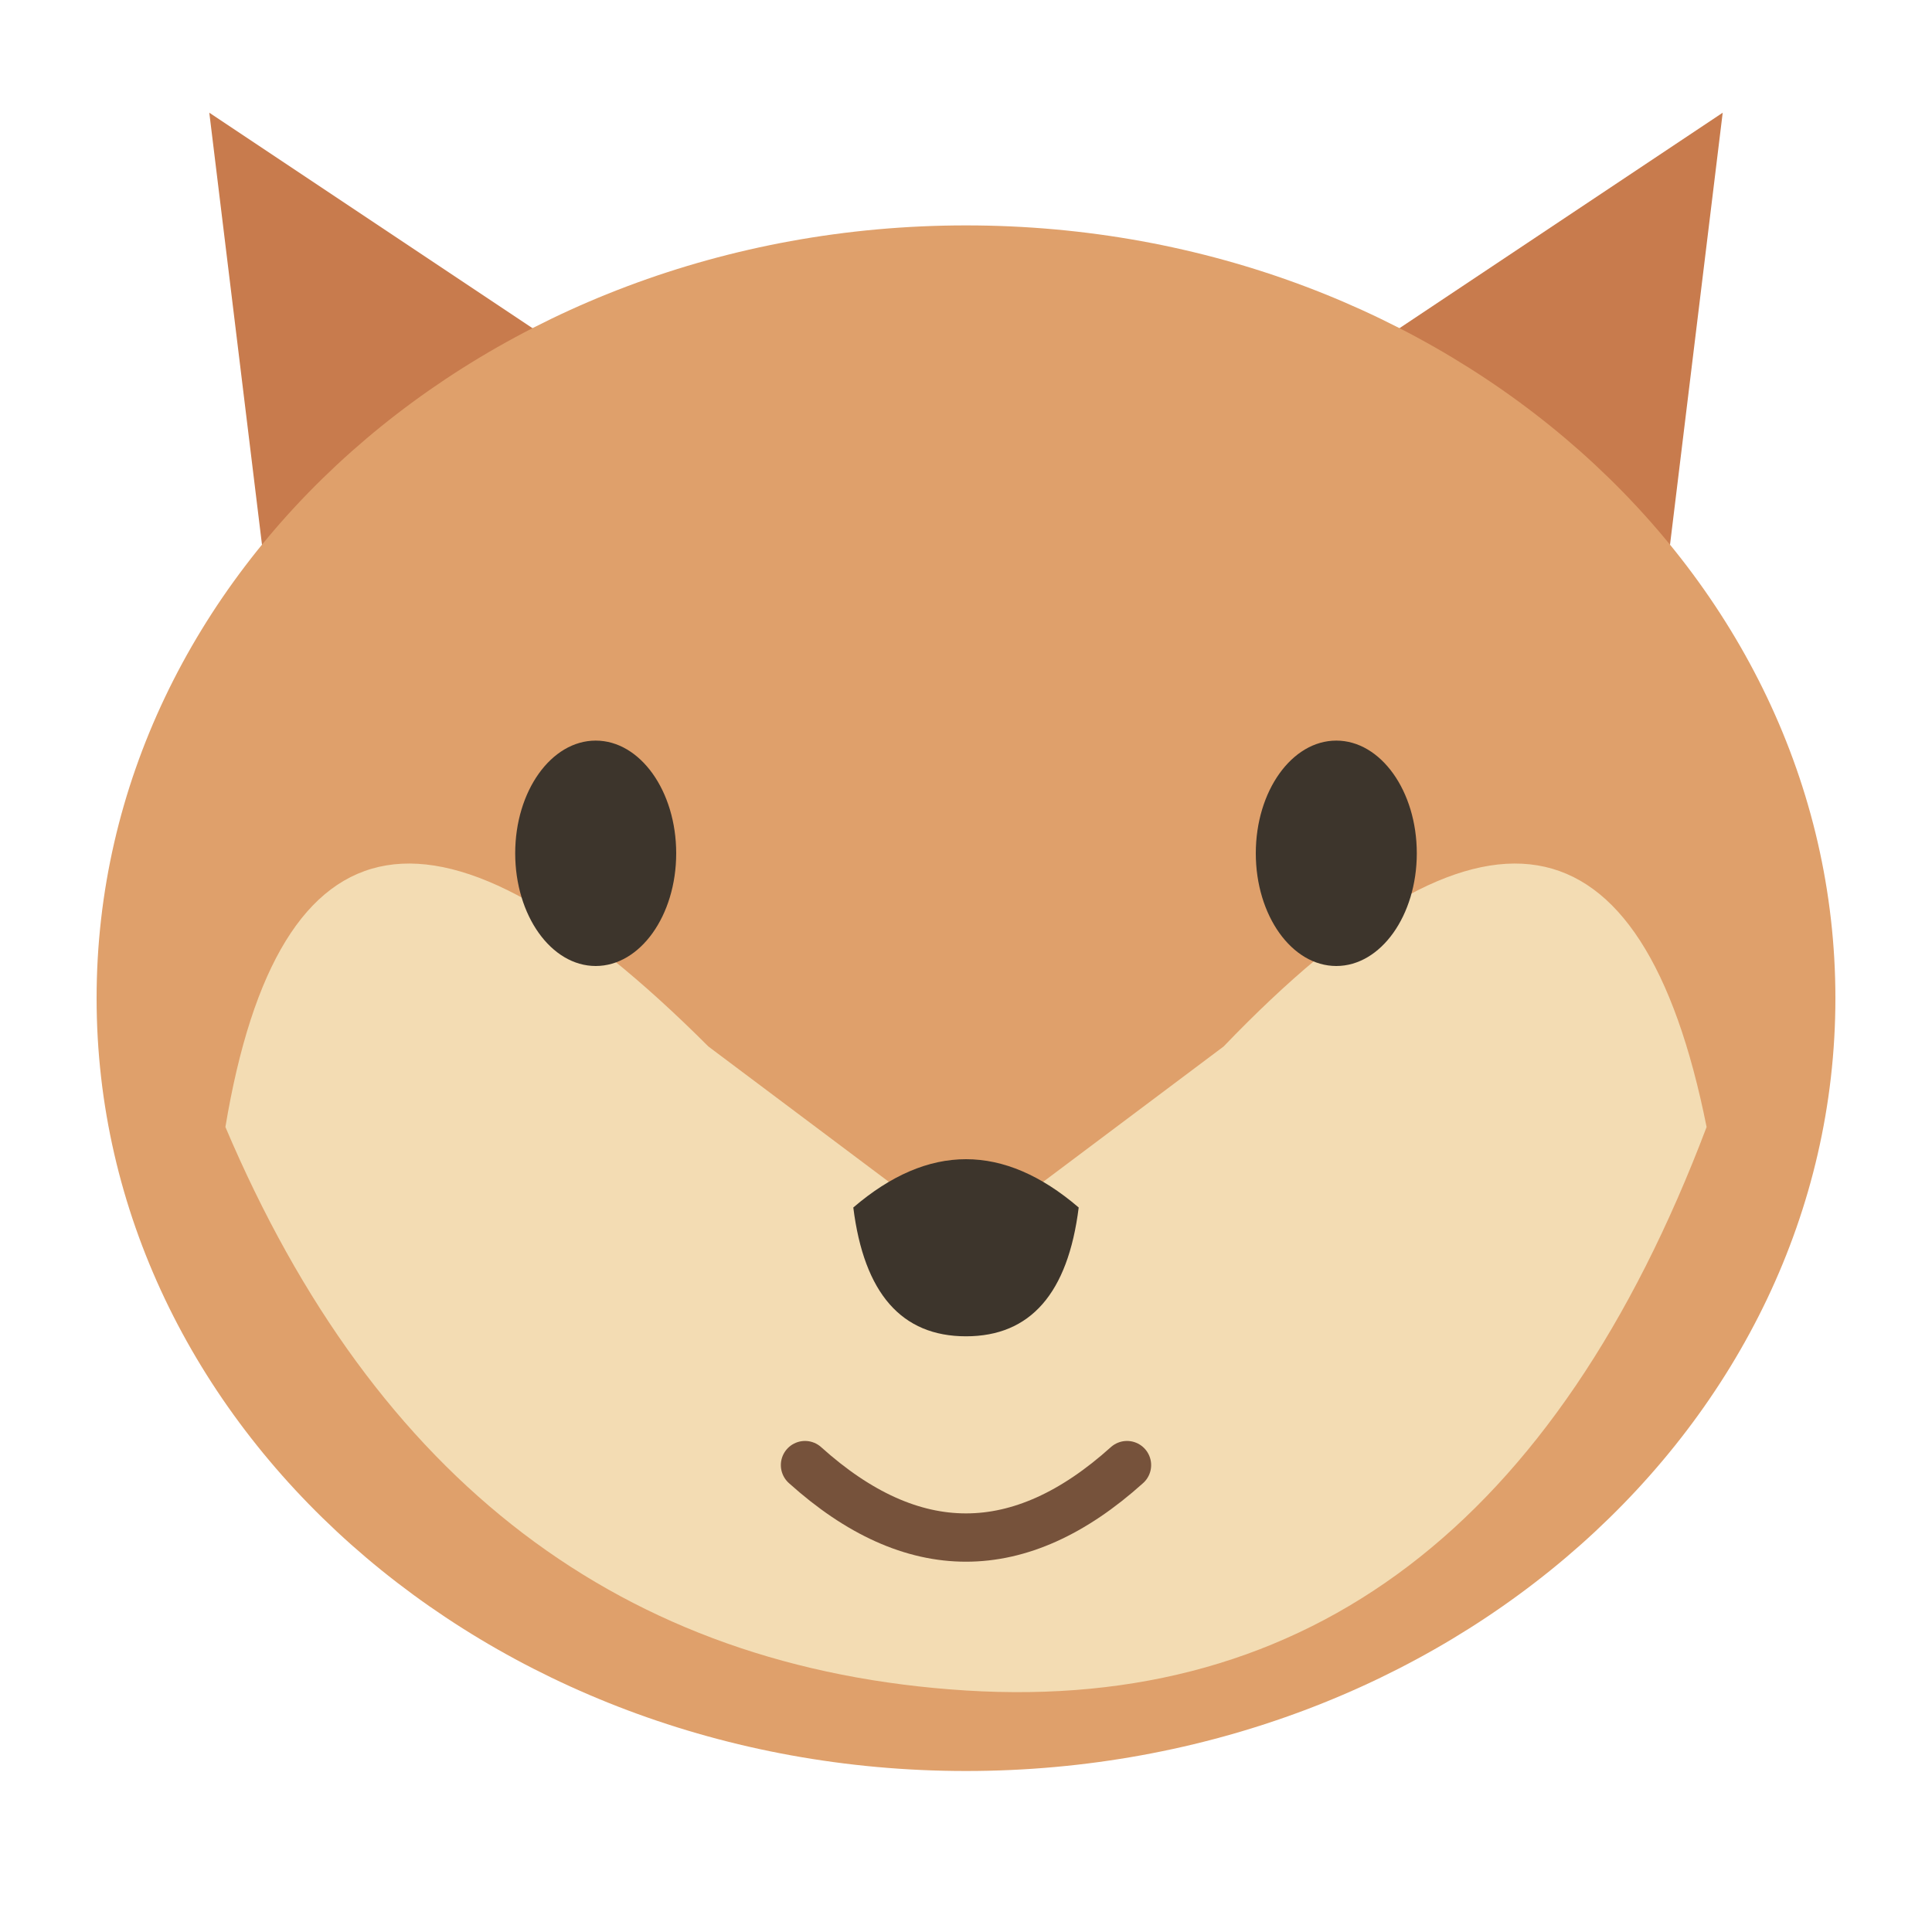
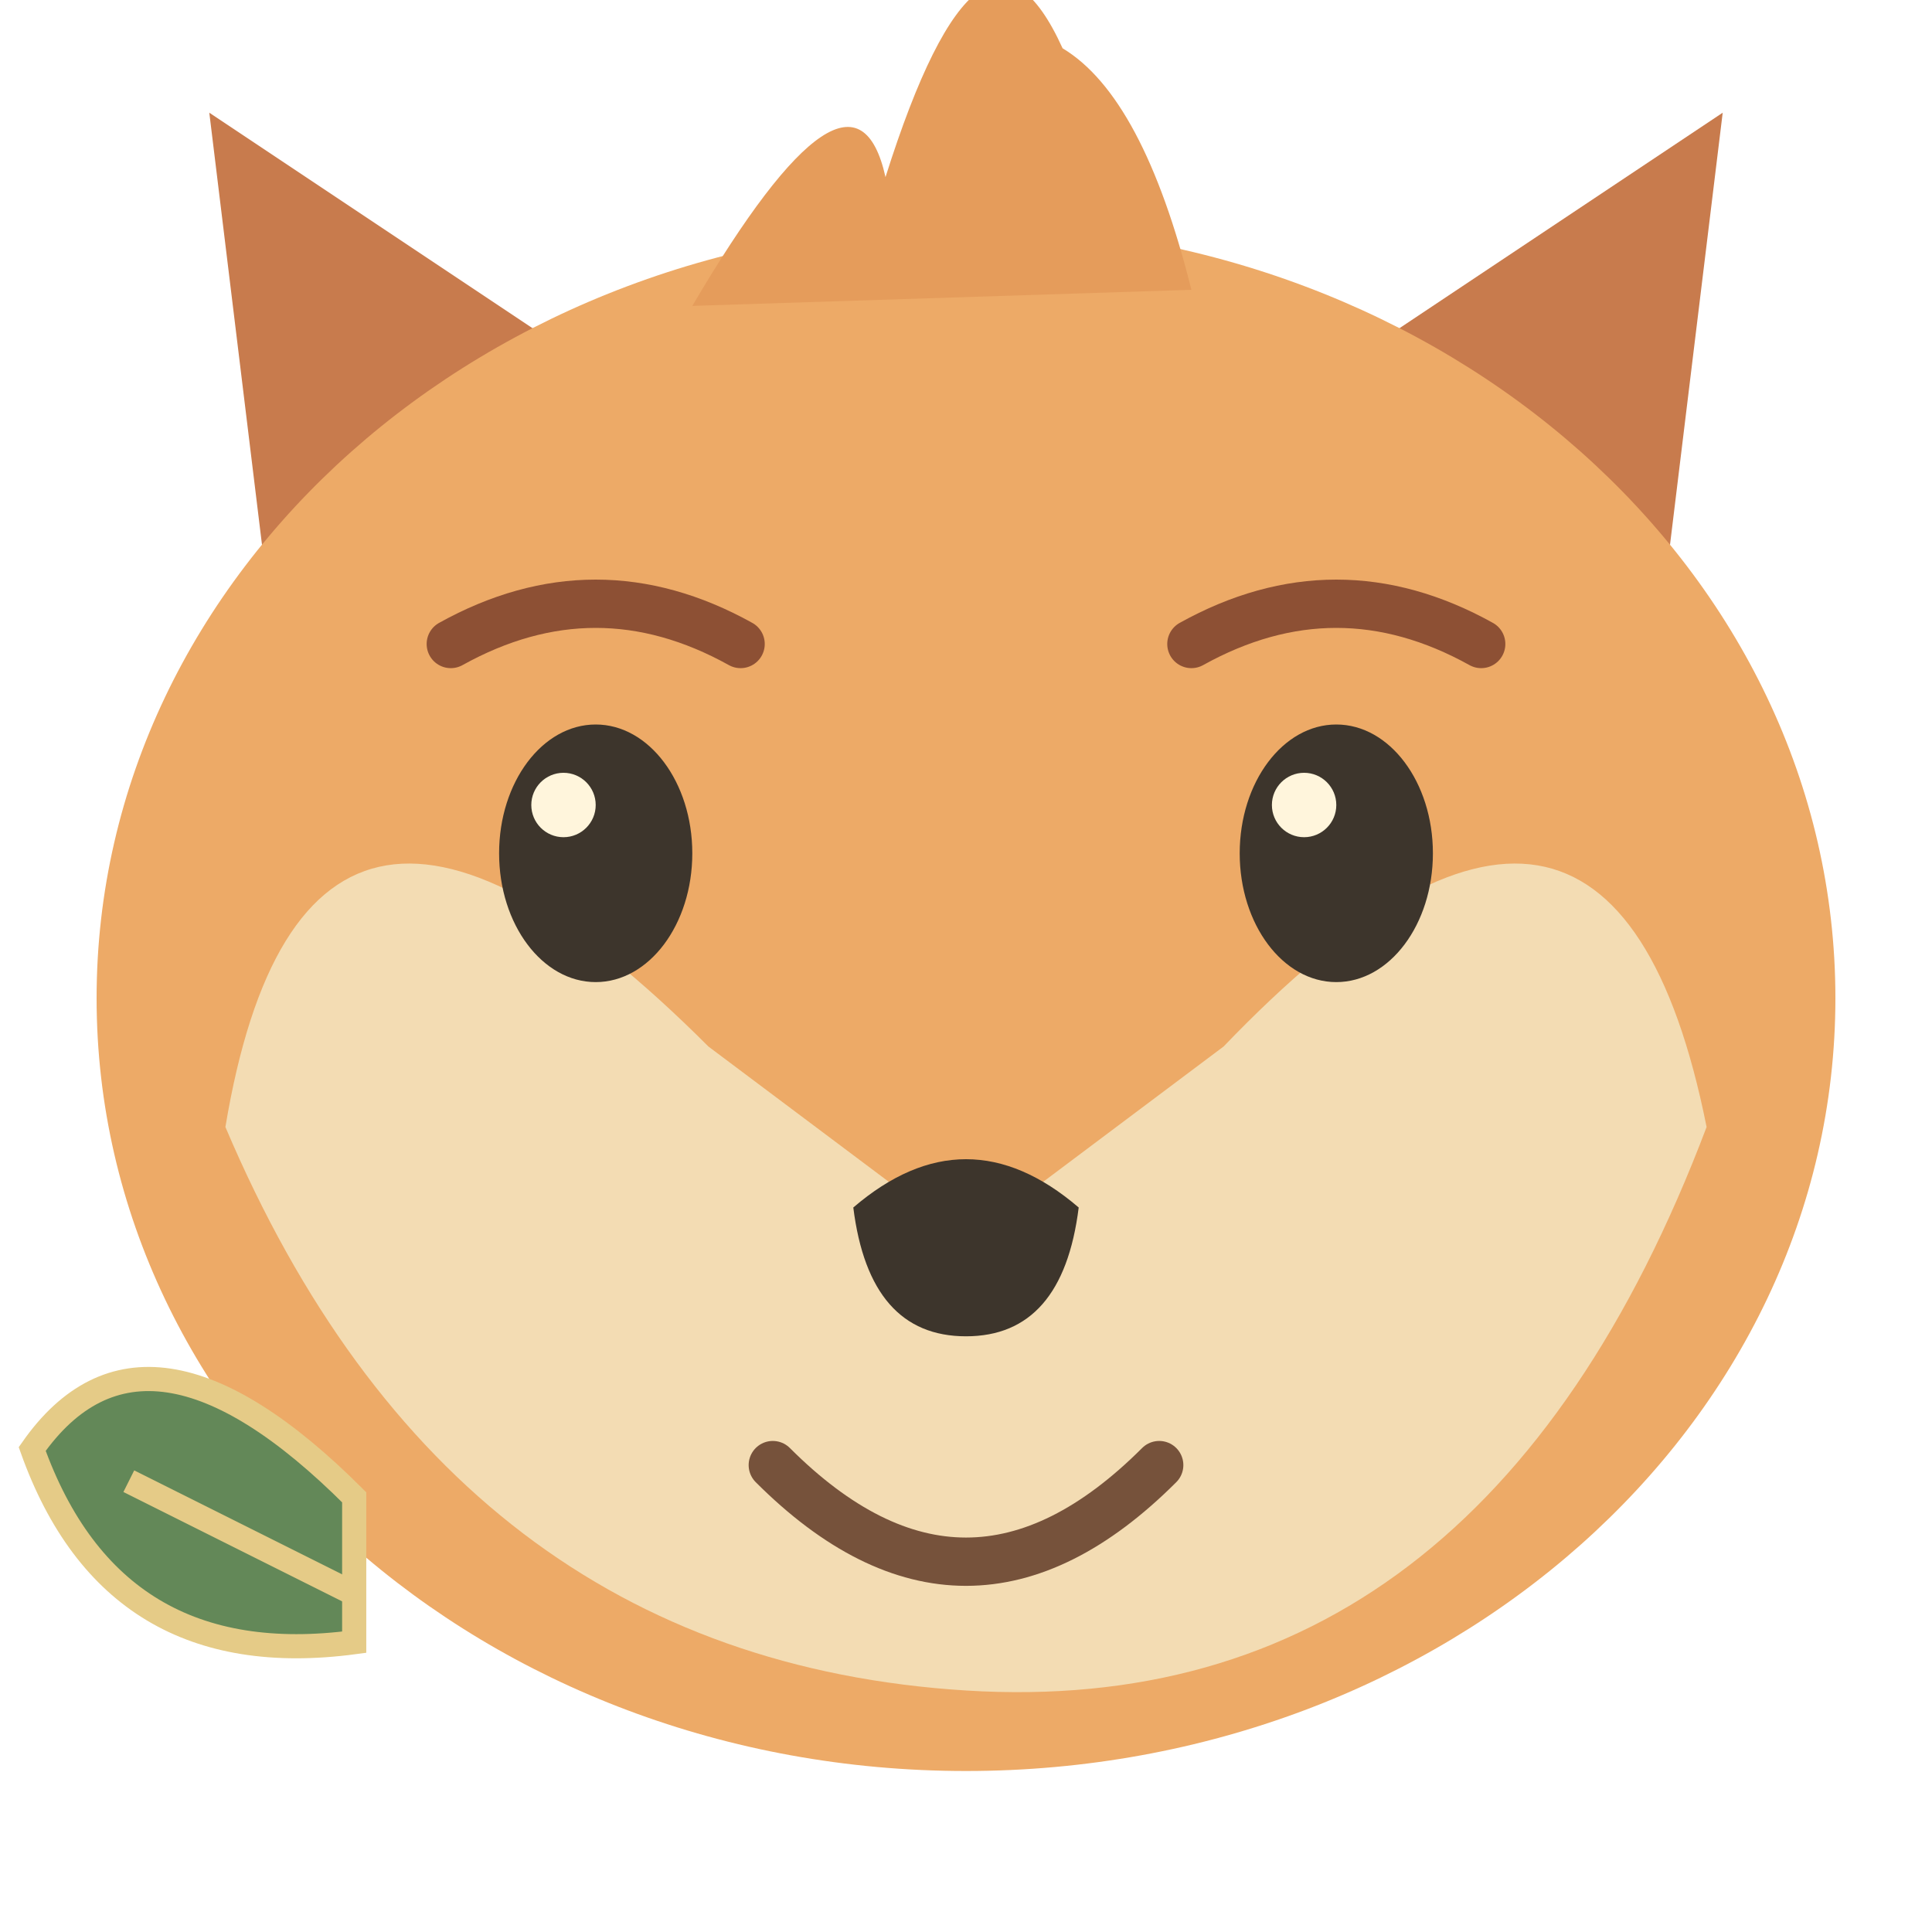
<svg xmlns="http://www.w3.org/2000/svg" viewBox="0 0 120 120">
  <path d="M18 48 13 7l36 24M102 48l5-41-36 24" fill="#c87b4d" />
-   <ellipse cx="60" cy="62" rx="54" ry="48" fill="#dfa06b" />
+   <ellipse cx="60" cy="62" rx="54" ry="48" fill="#edaa67" />
+   <path d="M43 19q10-17 12-8 6-19 11-8 5 3 8 15" fill="#e59c5b" />
  <path d="M14 70q5-30 30-5L60 77 76 65q24-25 30 5-14 37-46 35T14 70" fill="#f3dcb3" />
+   <g fill="none" stroke="#8d5034" stroke-width="3" stroke-linecap="round">
+     <path d="M28 40q9-5 18 0M74 40q9-5 18 0" />
+   </g>
  <g fill="#3d352c">
-     <ellipse cx="37" cy="53" rx="5" ry="7" />
-     <ellipse cx="83" cy="53" rx="5" ry="7" />
+     <ellipse cx="37" cy="53" rx="6" ry="8" />
+     <ellipse cx="83" cy="53" rx="6" ry="8" />
    <path d="M53 75q7-6 14 0-1 8-7 8t-7-8" />
  </g>
-   <path d="M50 91q10 9 20 0" stroke="#76523b" stroke-width="3" fill="none" stroke-linecap="round" />
+   <g fill="#fff5dc">
+     <circle cx="35" cy="50" r="2" />
+     <circle cx="81" cy="50" r="2" />
+   </g>
+   <path d="M48 91q12 12 24 0" stroke="#76523b" stroke-width="3" fill="none" stroke-linecap="round" />
+   <path d="M22 93q-13-13-20-3 5 14 20 12Z" fill="#638858" stroke="#e5cb87" stroke-width="1.5" />
+   <path d="m8 92 14 7" stroke="#e5cb87" stroke-width="1.5" />
</svg>
